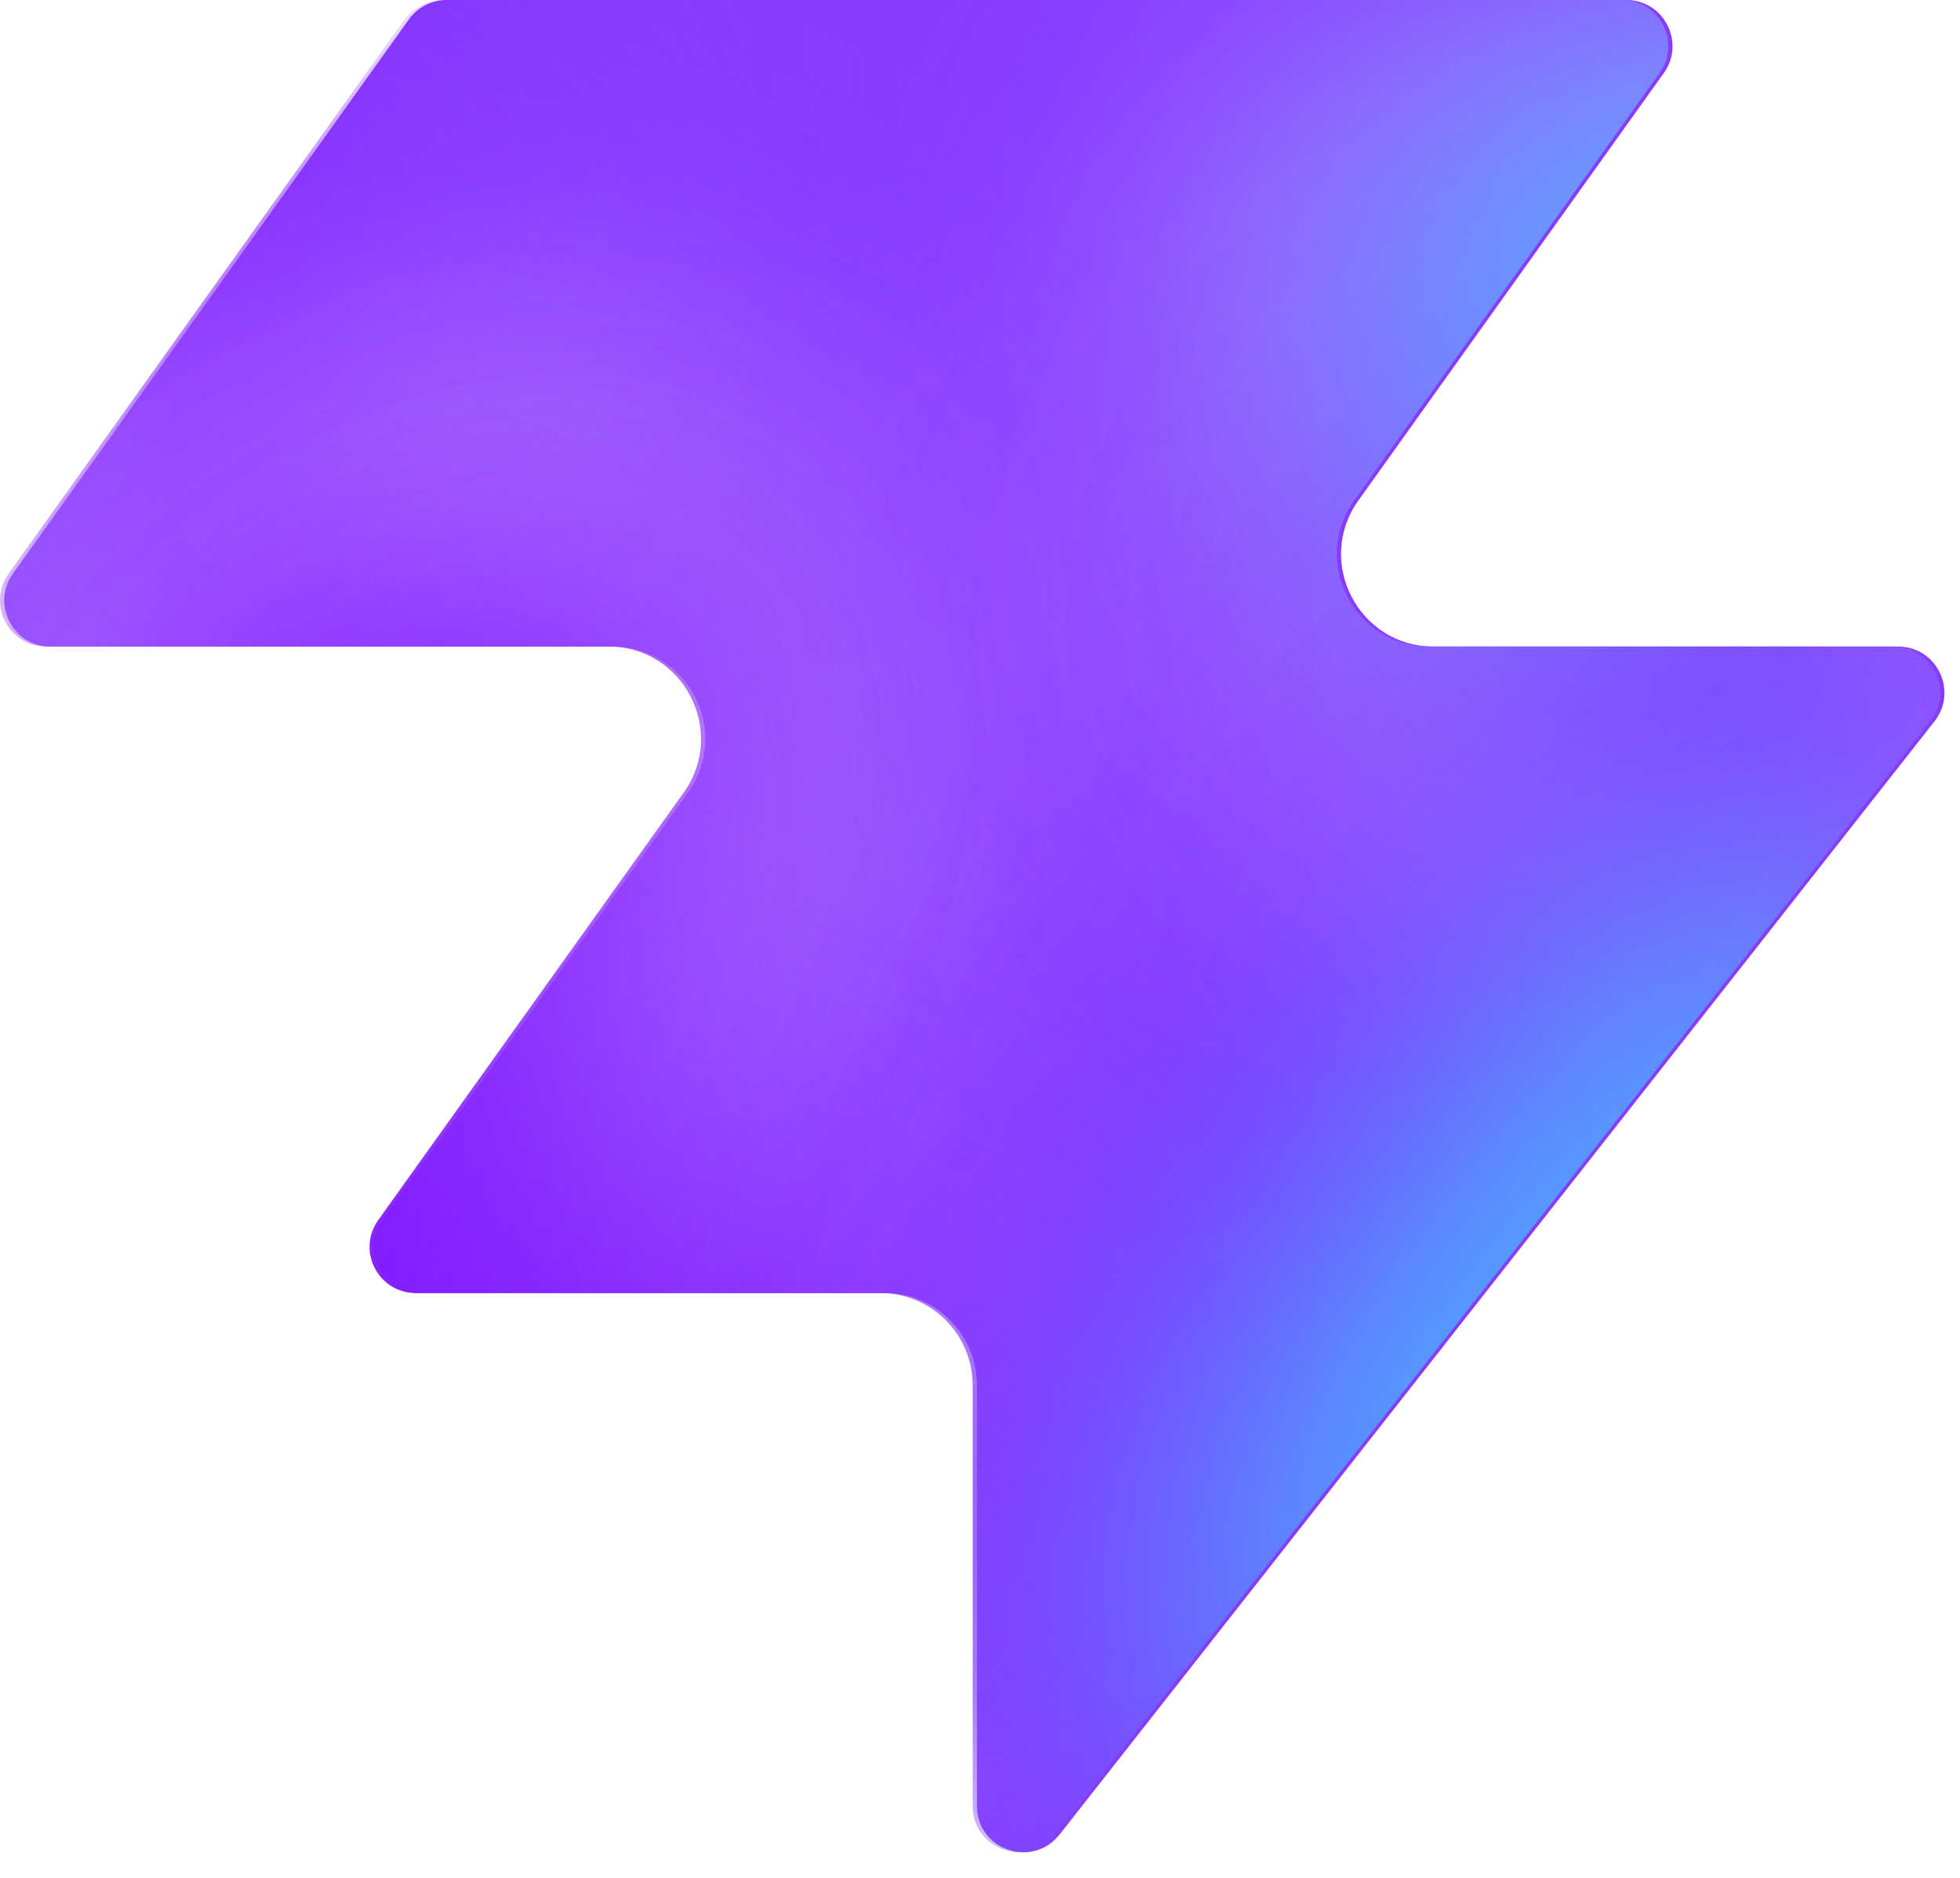
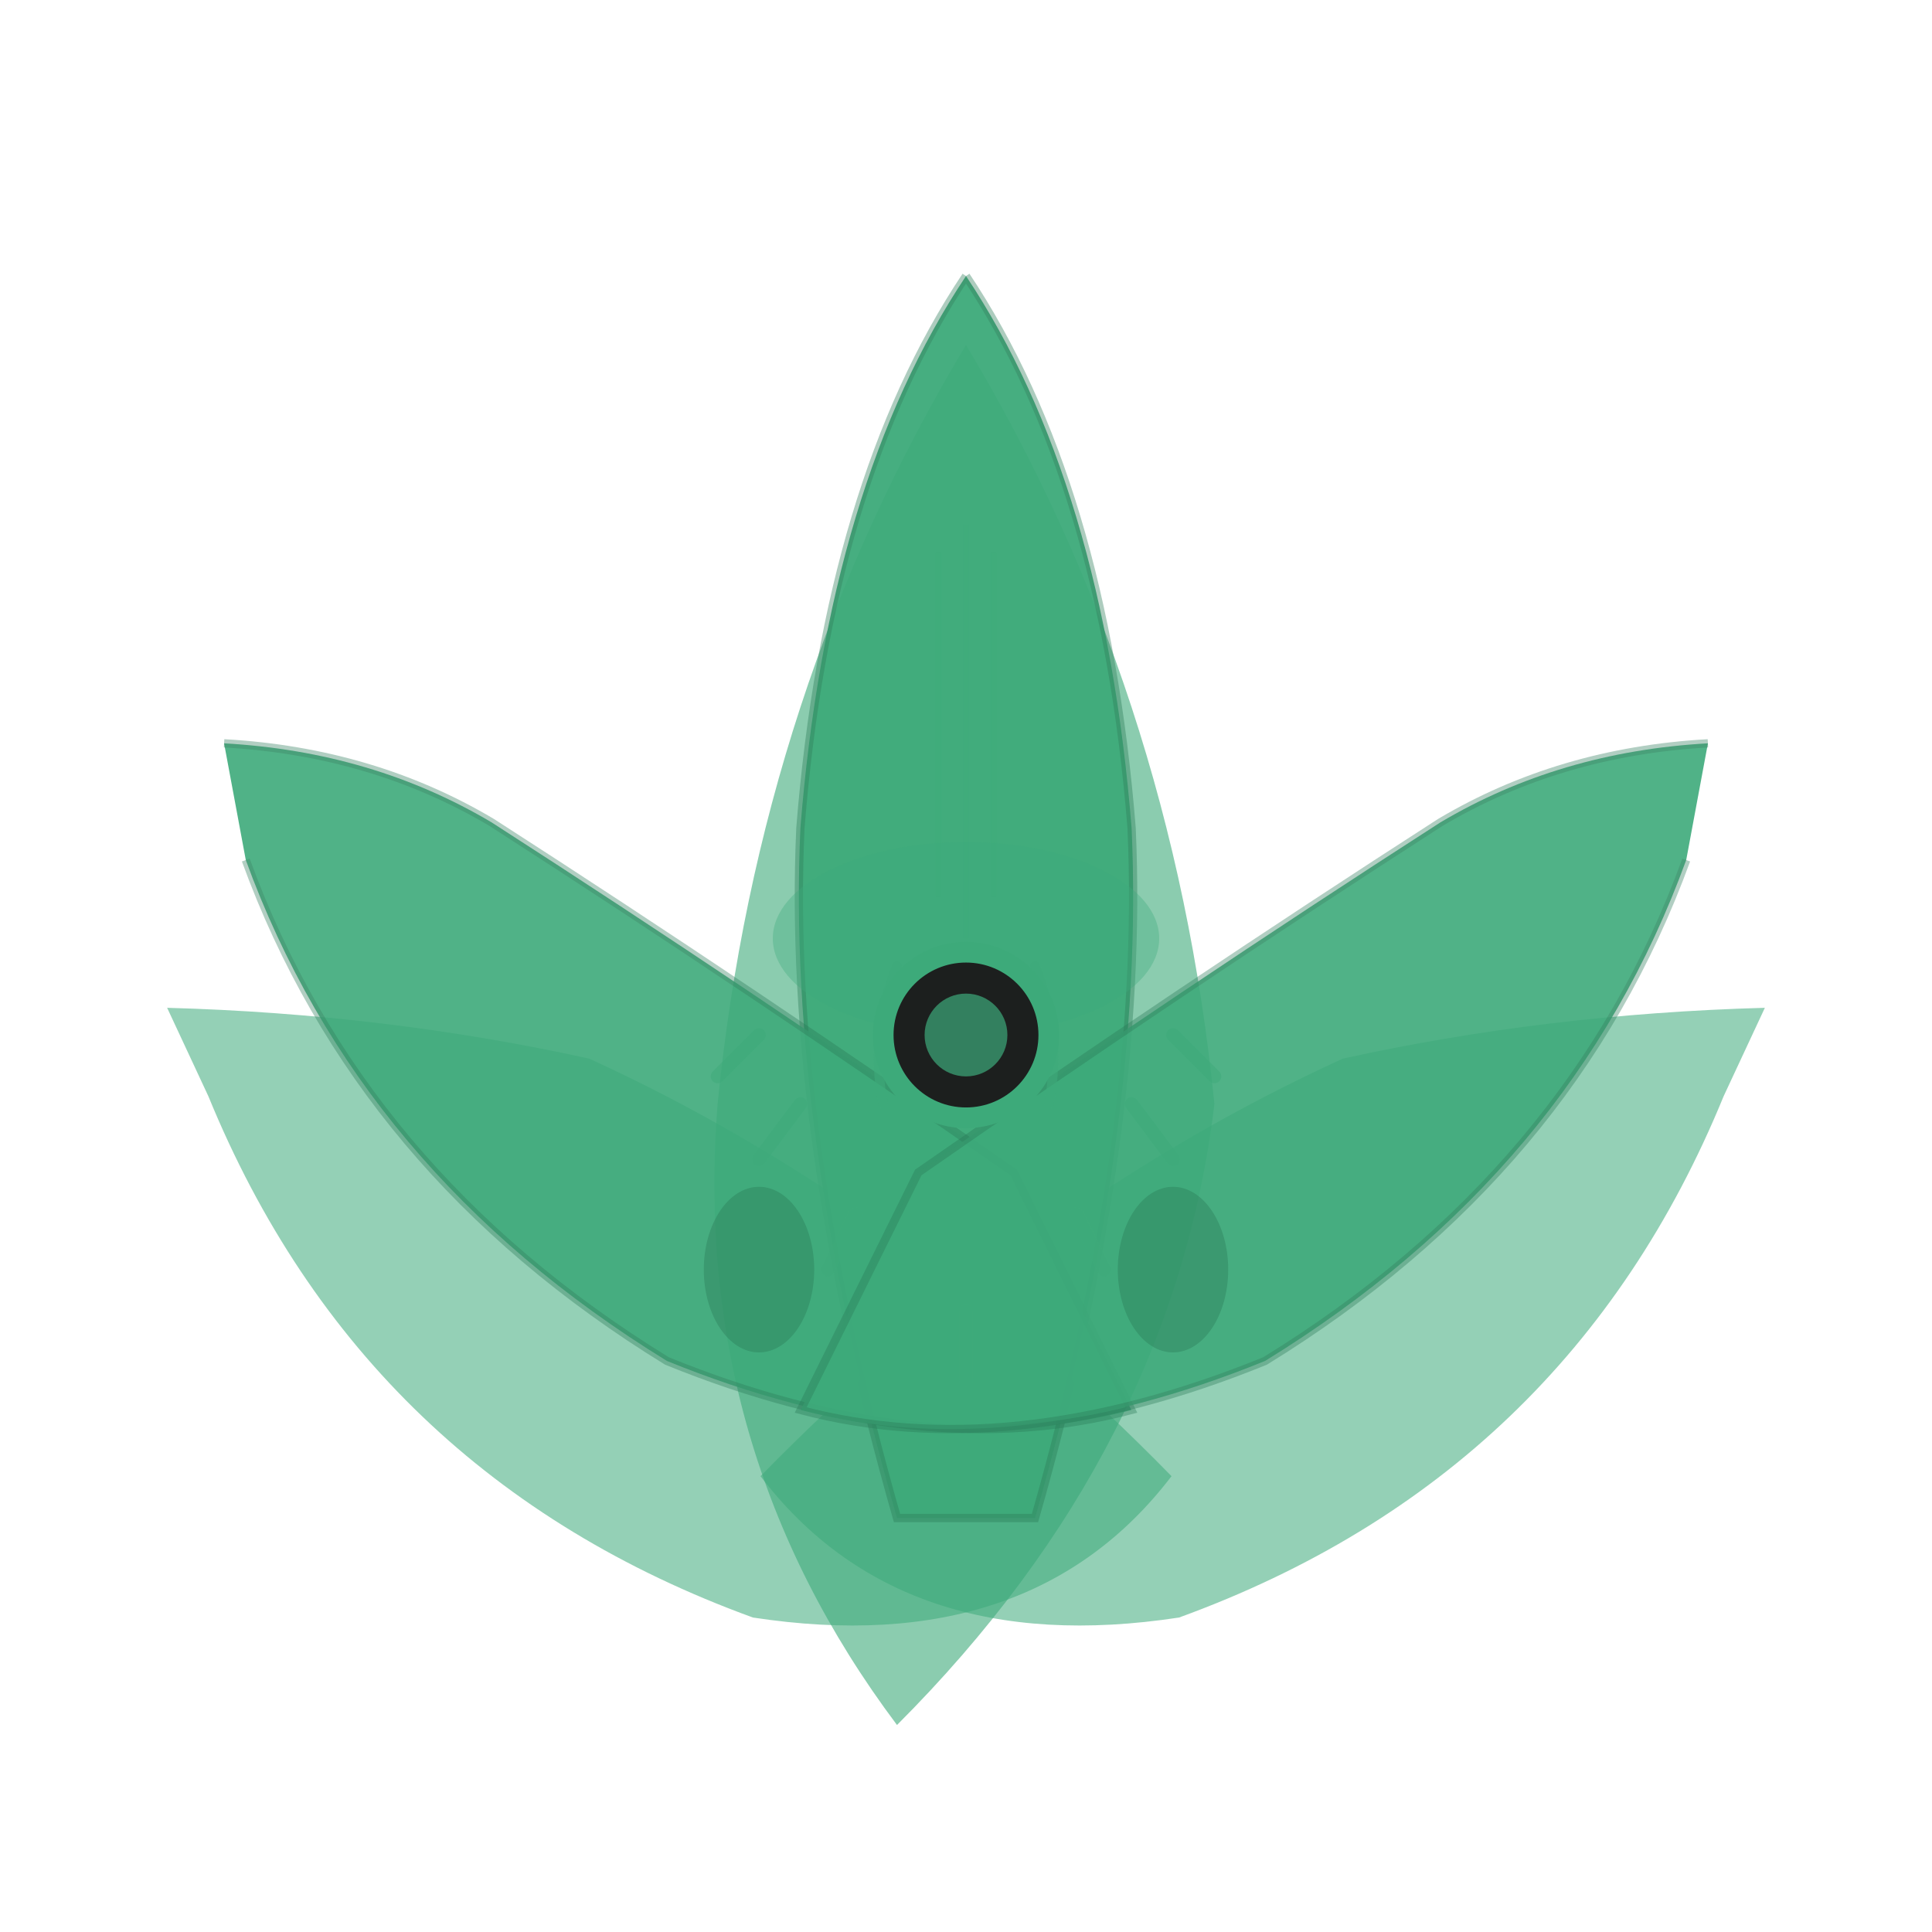
- <svg xmlns="http://www.w3.org/2000/svg" width="48" height="46" fill="none" viewBox="0 0 48 46">
-   <path fill="#863bff" d="M25.946 44.938c-.664.845-2.021.375-2.021-.698V33.937a2.26 2.26 0 0 0-2.262-2.262H10.287c-.92 0-1.456-1.04-.92-1.788l7.48-10.471c1.07-1.497 0-3.578-1.842-3.578H1.237c-.92 0-1.456-1.04-.92-1.788L10.013.474c.214-.297.556-.474.92-.474h28.894c.92 0 1.456 1.04.92 1.788l-7.48 10.471c-1.07 1.498 0 3.579 1.842 3.579h11.377c.943 0 1.473 1.088.89 1.83L25.947 44.94z" style="fill:#863bff;fill:color(display-p3 .525 .23 1);fill-opacity:1" />
-   <mask id="a" width="48" height="46" x="0" y="0" maskUnits="userSpaceOnUse" style="mask-type:alpha">
-     <path fill="#000" d="M25.842 44.938c-.664.844-2.021.375-2.021-.698V33.937a2.26 2.26 0 0 0-2.262-2.262H10.183c-.92 0-1.456-1.04-.92-1.788l7.48-10.471c1.07-1.498 0-3.579-1.842-3.579H1.133c-.92 0-1.456-1.04-.92-1.787L9.91.473c.214-.297.556-.474.92-.474h28.894c.92 0 1.456 1.04.92 1.788l-7.48 10.471c-1.07 1.498 0 3.578 1.842 3.578h11.377c.943 0 1.473 1.088.89 1.832L25.843 44.94z" style="fill:#000;fill-opacity:1" />
-   </mask>
-   <g mask="url(#a)">
-     <g filter="url(#b)">
-       <ellipse cx="5.508" cy="14.704" fill="#ede6ff" rx="5.508" ry="14.704" style="fill:#ede6ff;fill:color(display-p3 .927 .903 1);fill-opacity:1" transform="matrix(.00324 1 1 -.00324 -4.47 31.516)" />
-     </g>
-     <g filter="url(#c)">
-       <ellipse cx="10.399" cy="29.851" fill="#ede6ff" rx="10.399" ry="29.851" style="fill:#ede6ff;fill:color(display-p3 .927 .903 1);fill-opacity:1" transform="matrix(.00324 1 1 -.00324 -39.328 7.883)" />
-     </g>
-     <g filter="url(#d)">
-       <ellipse cx="5.508" cy="30.487" fill="#7e14ff" rx="5.508" ry="30.487" style="fill:#7e14ff;fill:color(display-p3 .492 .077 1);fill-opacity:1" transform="rotate(89.814 -25.913 -14.639)scale(1 -1)" />
-     </g>
-     <g filter="url(#e)">
-       <ellipse cx="5.508" cy="30.599" fill="#7e14ff" rx="5.508" ry="30.599" style="fill:#7e14ff;fill:color(display-p3 .492 .077 1);fill-opacity:1" transform="rotate(89.814 -32.644 -3.334)scale(1 -1)" />
-     </g>
-     <g filter="url(#f)">
-       <ellipse cx="5.508" cy="30.599" fill="#7e14ff" rx="5.508" ry="30.599" style="fill:#7e14ff;fill:color(display-p3 .492 .077 1);fill-opacity:1" transform="matrix(.00324 1 1 -.00324 -34.34 30.47)" />
-     </g>
-     <g filter="url(#g)">
-       <ellipse cx="14.072" cy="22.078" fill="#ede6ff" rx="14.072" ry="22.078" style="fill:#ede6ff;fill:color(display-p3 .927 .903 1);fill-opacity:1" transform="rotate(93.35 24.506 48.493)scale(-1 1)" />
-     </g>
-     <g filter="url(#h)">
-       <ellipse cx="3.47" cy="21.501" fill="#7e14ff" rx="3.47" ry="21.501" style="fill:#7e14ff;fill:color(display-p3 .492 .077 1);fill-opacity:1" transform="rotate(89.009 28.708 47.59)scale(-1 1)" />
-     </g>
-     <g filter="url(#i)">
-       <ellipse cx="3.47" cy="21.501" fill="#7e14ff" rx="3.47" ry="21.501" style="fill:#7e14ff;fill:color(display-p3 .492 .077 1);fill-opacity:1" transform="rotate(89.009 28.708 47.59)scale(-1 1)" />
-     </g>
-     <g filter="url(#j)">
-       <ellipse cx=".387" cy="8.972" fill="#7e14ff" rx="4.407" ry="29.108" style="fill:#7e14ff;fill:color(display-p3 .492 .077 1);fill-opacity:1" transform="rotate(39.51 .387 8.972)" />
-     </g>
-     <g filter="url(#k)">
-       <ellipse cx="47.523" cy="-6.092" fill="#7e14ff" rx="4.407" ry="29.108" style="fill:#7e14ff;fill:color(display-p3 .492 .077 1);fill-opacity:1" transform="rotate(37.892 47.523 -6.092)" />
-     </g>
-     <g filter="url(#l)">
-       <ellipse cx="41.412" cy="6.333" fill="#47bfff" rx="5.971" ry="9.665" style="fill:#47bfff;fill:color(display-p3 .28 .748 1);fill-opacity:1" transform="rotate(37.892 41.412 6.333)" />
-     </g>
-     <g filter="url(#m)">
-       <ellipse cx="-1.879" cy="38.332" fill="#7e14ff" rx="4.407" ry="29.108" style="fill:#7e14ff;fill:color(display-p3 .492 .077 1);fill-opacity:1" transform="rotate(37.892 -1.88 38.332)" />
-     </g>
-     <g filter="url(#n)">
-       <ellipse cx="-1.879" cy="38.332" fill="#7e14ff" rx="4.407" ry="29.108" style="fill:#7e14ff;fill:color(display-p3 .492 .077 1);fill-opacity:1" transform="rotate(37.892 -1.88 38.332)" />
-     </g>
-     <g filter="url(#o)">
-       <ellipse cx="35.651" cy="29.907" fill="#7e14ff" rx="4.407" ry="29.108" style="fill:#7e14ff;fill:color(display-p3 .492 .077 1);fill-opacity:1" transform="rotate(37.892 35.651 29.907)" />
-     </g>
-     <g filter="url(#p)">
-       <ellipse cx="38.418" cy="32.4" fill="#47bfff" rx="5.971" ry="15.297" style="fill:#47bfff;fill:color(display-p3 .28 .748 1);fill-opacity:1" transform="rotate(37.892 38.418 32.4)" />
-     </g>
+ <svg xmlns="http://www.w3.org/2000/svg" width="256" height="256" viewBox="0 0 120 140">
+   <rect width="256" height="256" fill="transparent" />
+   <path d="M 60 25 Q 45 50 42 80 Q 40 105 55 125 Q 75 105 78 80 Q 75 50 60 25" fill="#3DAA7A" opacity="0.6" />
+   <path d="M 30 55 Q 8 75 8 105 Q 12 125 28 130 Q 40 105 42 80 Q 40 65 35 50" fill="#3DAA7A" opacity="0.55" transform="rotate(-70 35 85)" />
+   <path d="M 90 55 Q 112 75 112 105 Q 108 125 92 130 Q 80 105 78 80 Q 80 65 85 50" fill="#3DAA7A" opacity="0.55" transform="rotate(70 85 85)" />
+   <path d="M 60 20 Q 50 35 48 60 Q 47 82 55 110 L 65 110 Q 73 82 72 60 Q 70 35 60 20" fill="#3DAA7A" opacity="0.95" stroke="#2A7A57" stroke-width="0.6" stroke-opacity="0.4" />
+   <path d="M 35 45 Q 18 62 15 88 Q 16 108 26 120 L 38 105 Q 42 82 45 60 Q 46 50 42 40" fill="#3DAA7A" opacity="0.9" stroke="#2A7A57" stroke-width="0.6" stroke-opacity="0.4" transform="rotate(-65 35 75)" />
+   <path d="M 85 45 Q 102 62 105 88 Q 104 108 94 120 L 82 105 Q 78 82 75 60 Q 74 50 78 40" fill="#3DAA7A" opacity="0.9" stroke="#2A7A57" stroke-width="0.6" stroke-opacity="0.4" transform="rotate(65 85 75)" />
+   <g opacity="0.5">
+     <line x1="45" y1="75" x2="42" y2="78" stroke="#3DAA7A" stroke-width="1" stroke-linecap="round" />
+     <line x1="48" y1="80" x2="45" y2="84" stroke="#3DAA7A" stroke-width="1" stroke-linecap="round" />
+     <line x1="52" y1="88" x2="50" y2="92" stroke="#3DAA7A" stroke-width="1" stroke-linecap="round" />
+     <line x1="60" y1="95" x2="60" y2="100" stroke="#3DAA7A" stroke-width="1" stroke-linecap="round" />
+     <line x1="68" y1="88" x2="70" y2="92" stroke="#3DAA7A" stroke-width="1" stroke-linecap="round" />
+     <line x1="72" y1="80" x2="75" y2="84" stroke="#3DAA7A" stroke-width="1" stroke-linecap="round" />
+     <line x1="75" y1="75" x2="78" y2="78" stroke="#3DAA7A" stroke-width="1" stroke-linecap="round" />
  </g>
-   <defs>
-     <filter id="b" width="60.045" height="41.654" x="-19.77" y="16.149" color-interpolation-filters="sRGB" filterUnits="userSpaceOnUse">
-       <feFlood flood-opacity="0" result="BackgroundImageFix" />
-       <feBlend in="SourceGraphic" in2="BackgroundImageFix" result="shape" />
-       <feGaussianBlur result="effect1_foregroundBlur_2002_17158" stdDeviation="7.659" />
-     </filter>
-     <filter id="c" width="90.34" height="51.437" x="-54.613" y="-7.533" color-interpolation-filters="sRGB" filterUnits="userSpaceOnUse">
-       <feFlood flood-opacity="0" result="BackgroundImageFix" />
-       <feBlend in="SourceGraphic" in2="BackgroundImageFix" result="shape" />
-       <feGaussianBlur result="effect1_foregroundBlur_2002_17158" stdDeviation="7.659" />
-     </filter>
-     <filter id="d" width="79.355" height="29.4" x="-49.64" y="2.03" color-interpolation-filters="sRGB" filterUnits="userSpaceOnUse">
-       <feFlood flood-opacity="0" result="BackgroundImageFix" />
-       <feBlend in="SourceGraphic" in2="BackgroundImageFix" result="shape" />
-       <feGaussianBlur result="effect1_foregroundBlur_2002_17158" stdDeviation="4.596" />
-     </filter>
-     <filter id="e" width="79.579" height="29.4" x="-45.045" y="20.029" color-interpolation-filters="sRGB" filterUnits="userSpaceOnUse">
-       <feFlood flood-opacity="0" result="BackgroundImageFix" />
-       <feBlend in="SourceGraphic" in2="BackgroundImageFix" result="shape" />
-       <feGaussianBlur result="effect1_foregroundBlur_2002_17158" stdDeviation="4.596" />
-     </filter>
-     <filter id="f" width="79.579" height="29.4" x="-43.513" y="21.178" color-interpolation-filters="sRGB" filterUnits="userSpaceOnUse">
-       <feFlood flood-opacity="0" result="BackgroundImageFix" />
-       <feBlend in="SourceGraphic" in2="BackgroundImageFix" result="shape" />
-       <feGaussianBlur result="effect1_foregroundBlur_2002_17158" stdDeviation="4.596" />
-     </filter>
-     <filter id="g" width="74.749" height="58.852" x="15.756" y="-17.901" color-interpolation-filters="sRGB" filterUnits="userSpaceOnUse">
-       <feFlood flood-opacity="0" result="BackgroundImageFix" />
-       <feBlend in="SourceGraphic" in2="BackgroundImageFix" result="shape" />
-       <feGaussianBlur result="effect1_foregroundBlur_2002_17158" stdDeviation="7.659" />
-     </filter>
-     <filter id="h" width="61.377" height="25.362" x="23.548" y="2.284" color-interpolation-filters="sRGB" filterUnits="userSpaceOnUse">
-       <feFlood flood-opacity="0" result="BackgroundImageFix" />
-       <feBlend in="SourceGraphic" in2="BackgroundImageFix" result="shape" />
-       <feGaussianBlur result="effect1_foregroundBlur_2002_17158" stdDeviation="4.596" />
-     </filter>
-     <filter id="i" width="61.377" height="25.362" x="23.548" y="2.284" color-interpolation-filters="sRGB" filterUnits="userSpaceOnUse">
-       <feFlood flood-opacity="0" result="BackgroundImageFix" />
-       <feBlend in="SourceGraphic" in2="BackgroundImageFix" result="shape" />
-       <feGaussianBlur result="effect1_foregroundBlur_2002_17158" stdDeviation="4.596" />
-     </filter>
-     <filter id="j" width="56.045" height="63.649" x="-27.636" y="-22.853" color-interpolation-filters="sRGB" filterUnits="userSpaceOnUse">
-       <feFlood flood-opacity="0" result="BackgroundImageFix" />
-       <feBlend in="SourceGraphic" in2="BackgroundImageFix" result="shape" />
-       <feGaussianBlur result="effect1_foregroundBlur_2002_17158" stdDeviation="4.596" />
-     </filter>
-     <filter id="k" width="54.814" height="64.646" x="20.116" y="-38.415" color-interpolation-filters="sRGB" filterUnits="userSpaceOnUse">
-       <feFlood flood-opacity="0" result="BackgroundImageFix" />
-       <feBlend in="SourceGraphic" in2="BackgroundImageFix" result="shape" />
-       <feGaussianBlur result="effect1_foregroundBlur_2002_17158" stdDeviation="4.596" />
-     </filter>
-     <filter id="l" width="33.541" height="35.313" x="24.641" y="-11.323" color-interpolation-filters="sRGB" filterUnits="userSpaceOnUse">
-       <feFlood flood-opacity="0" result="BackgroundImageFix" />
-       <feBlend in="SourceGraphic" in2="BackgroundImageFix" result="shape" />
-       <feGaussianBlur result="effect1_foregroundBlur_2002_17158" stdDeviation="4.596" />
-     </filter>
-     <filter id="m" width="54.814" height="64.646" x="-29.286" y="6.009" color-interpolation-filters="sRGB" filterUnits="userSpaceOnUse">
-       <feFlood flood-opacity="0" result="BackgroundImageFix" />
-       <feBlend in="SourceGraphic" in2="BackgroundImageFix" result="shape" />
-       <feGaussianBlur result="effect1_foregroundBlur_2002_17158" stdDeviation="4.596" />
-     </filter>
-     <filter id="n" width="54.814" height="64.646" x="-29.286" y="6.009" color-interpolation-filters="sRGB" filterUnits="userSpaceOnUse">
-       <feFlood flood-opacity="0" result="BackgroundImageFix" />
-       <feBlend in="SourceGraphic" in2="BackgroundImageFix" result="shape" />
-       <feGaussianBlur result="effect1_foregroundBlur_2002_17158" stdDeviation="4.596" />
-     </filter>
-     <filter id="o" width="54.814" height="64.646" x="8.244" y="-2.416" color-interpolation-filters="sRGB" filterUnits="userSpaceOnUse">
-       <feFlood flood-opacity="0" result="BackgroundImageFix" />
-       <feBlend in="SourceGraphic" in2="BackgroundImageFix" result="shape" />
-       <feGaussianBlur result="effect1_foregroundBlur_2002_17158" stdDeviation="4.596" />
-     </filter>
-     <filter id="p" width="39.409" height="43.623" x="18.713" y="10.588" color-interpolation-filters="sRGB" filterUnits="userSpaceOnUse">
-       <feFlood flood-opacity="0" result="BackgroundImageFix" />
-       <feBlend in="SourceGraphic" in2="BackgroundImageFix" result="shape" />
-       <feGaussianBlur result="effect1_foregroundBlur_2002_17158" stdDeviation="4.596" />
-     </filter>
-   </defs>
+   <ellipse cx="45" cy="92" rx="4" ry="6" fill="#2A7A57" opacity="0.4" />
+   <ellipse cx="75" cy="92" rx="4" ry="6" fill="#2A7A57" opacity="0.4" />
+   <ellipse cx="60" cy="68" rx="14" ry="7" fill="#3DAA7A" opacity="0.35" />
+   <path d="M 55 70 Q 53 75 54 80" fill="none" stroke="#3DAA7A" stroke-width="0.7" opacity="0.6" stroke-linecap="round" />
+   <path d="M 60 70 L 60 78" fill="none" stroke="#3DAA7A" stroke-width="0.7" opacity="0.6" stroke-linecap="round" />
+   <path d="M 65 70 Q 67 75 66 80" fill="none" stroke="#3DAA7A" stroke-width="0.7" opacity="0.6" stroke-linecap="round" />
+   <circle cx="60" cy="75" r="6" fill="#1C1F1E" stroke="#3DAA7A" stroke-width="1.5" />
+   <circle cx="60" cy="75" r="3" fill="#3DAA7A" opacity="0.7" />
+   <line x1="58" y1="40" x2="58" y2="65" stroke="#3DAA7A" stroke-width="0.4" opacity="0.3" />
+   <line x1="60" y1="38" x2="60" y2="68" stroke="#3DAA7A" stroke-width="0.4" opacity="0.3" />
+   <line x1="62" y1="40" x2="62" y2="65" stroke="#3DAA7A" stroke-width="0.4" opacity="0.3" />
</svg>
